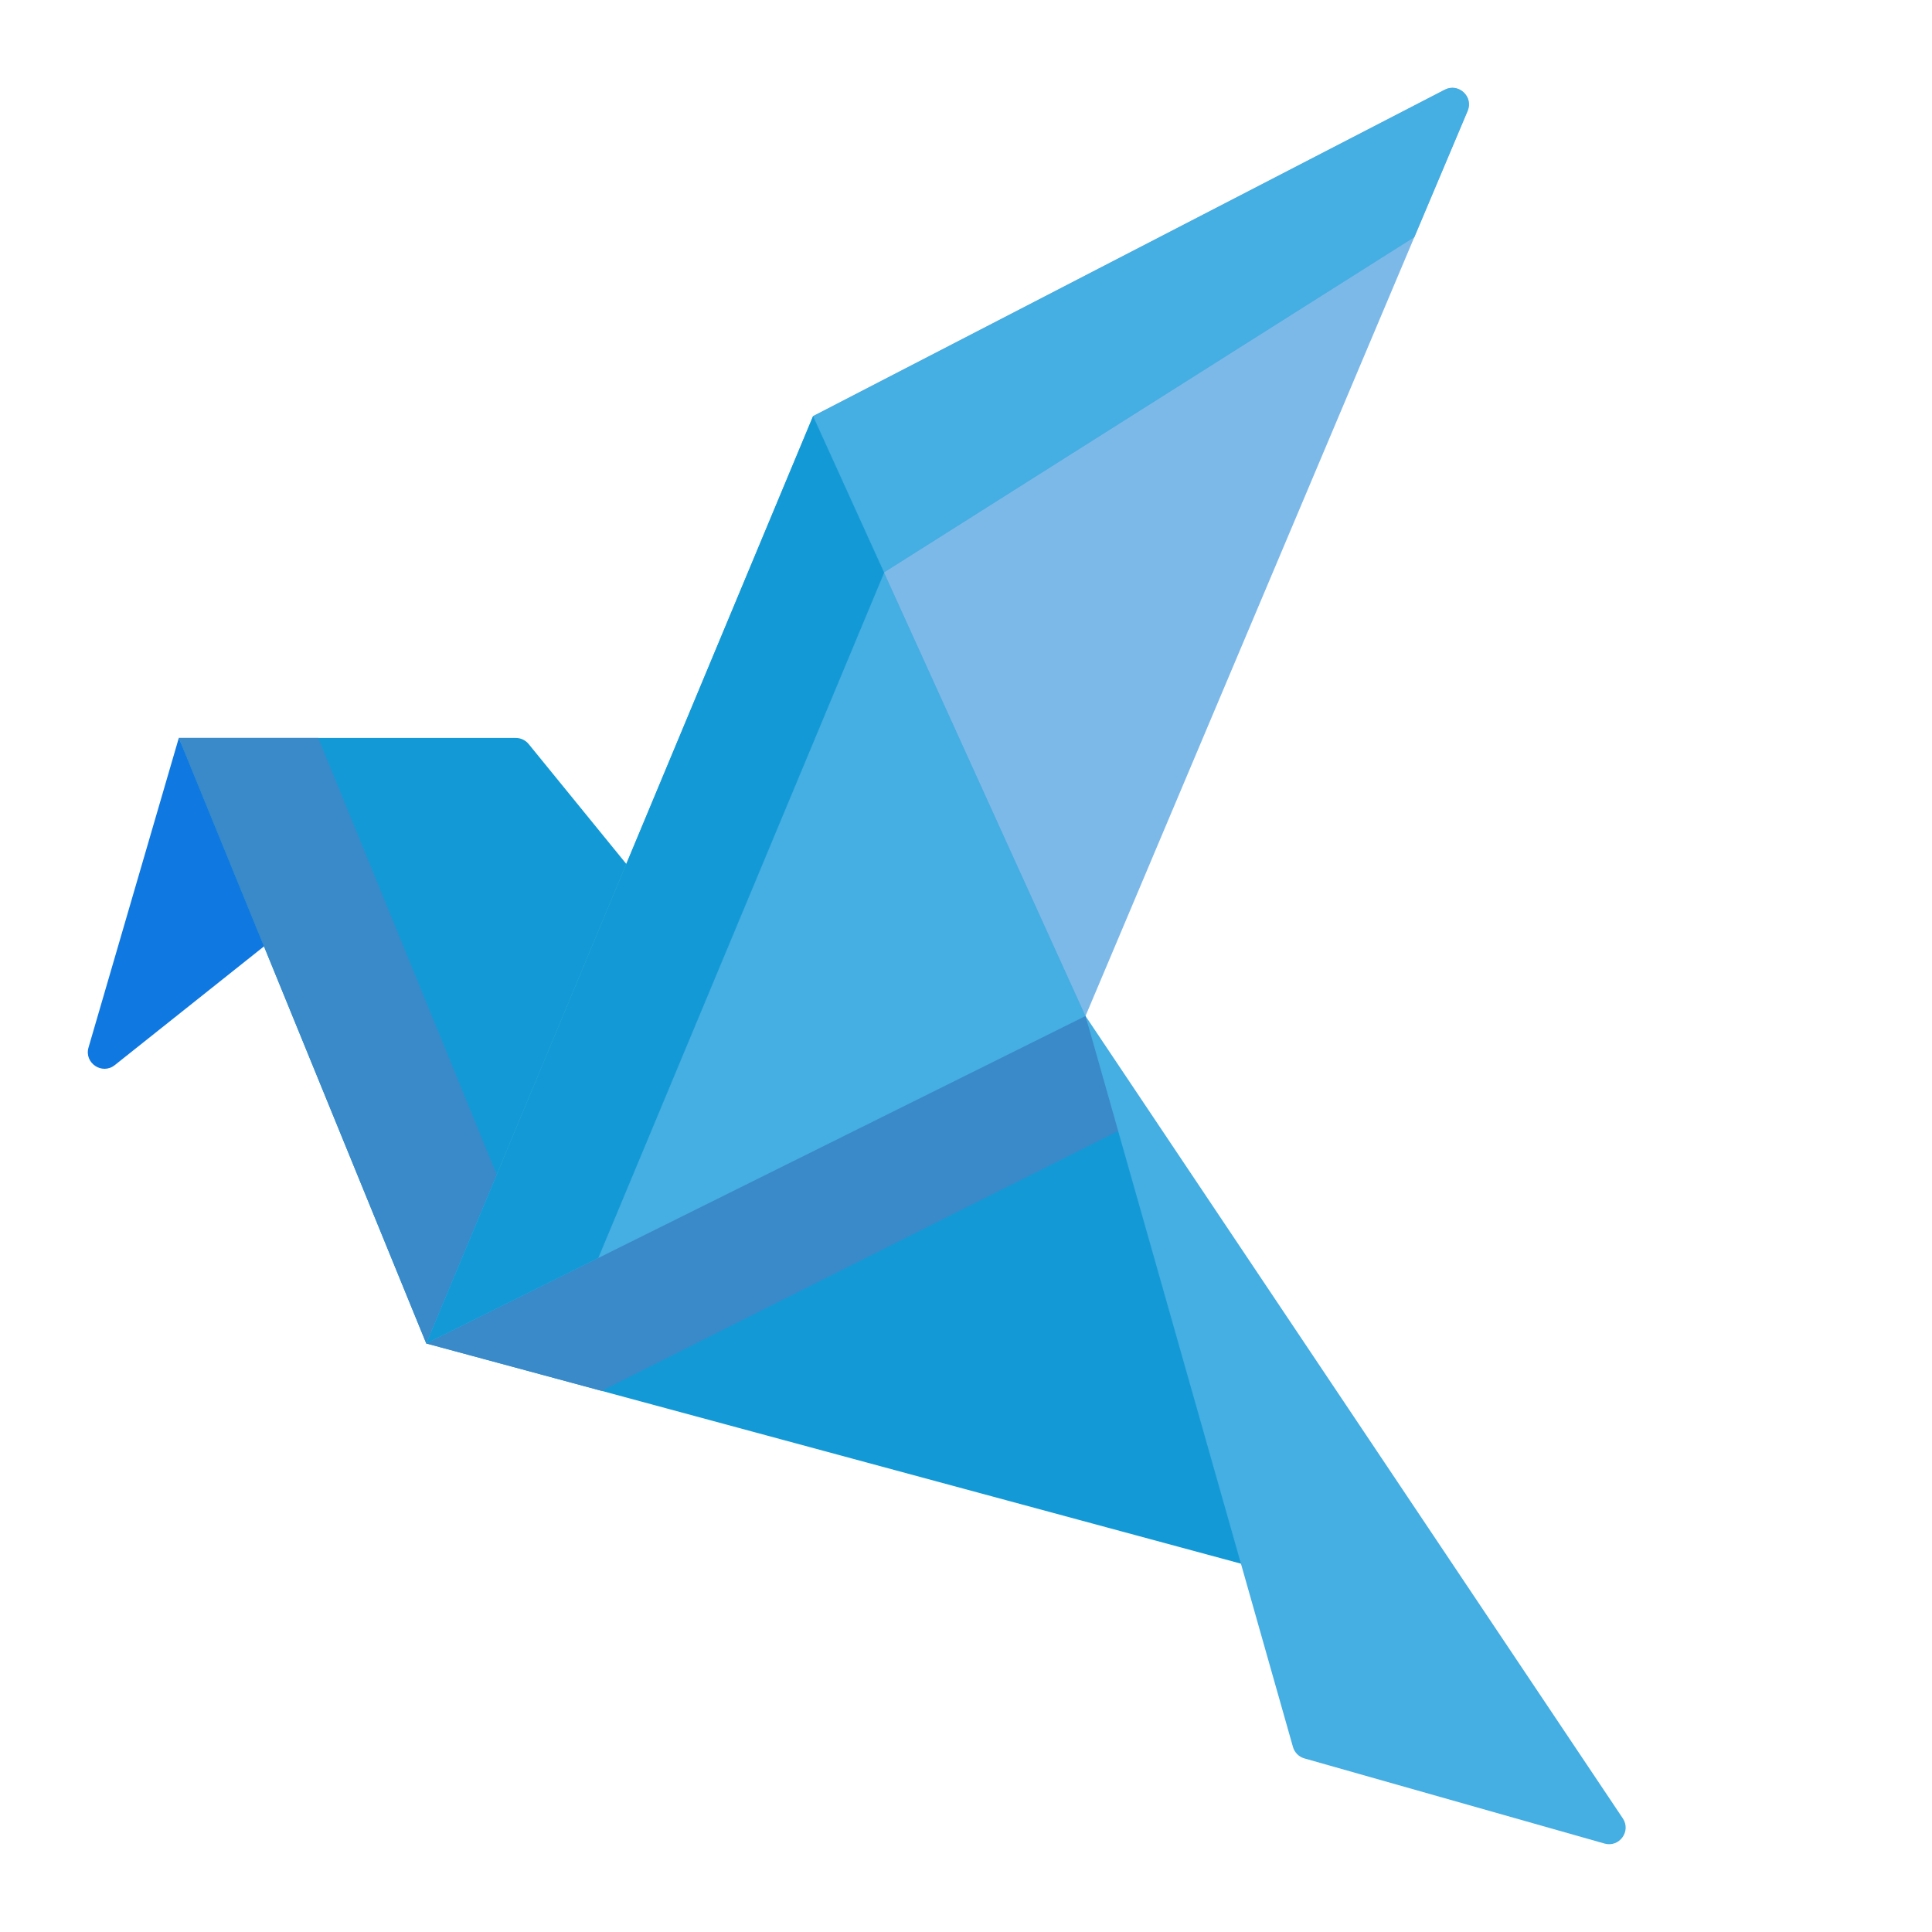
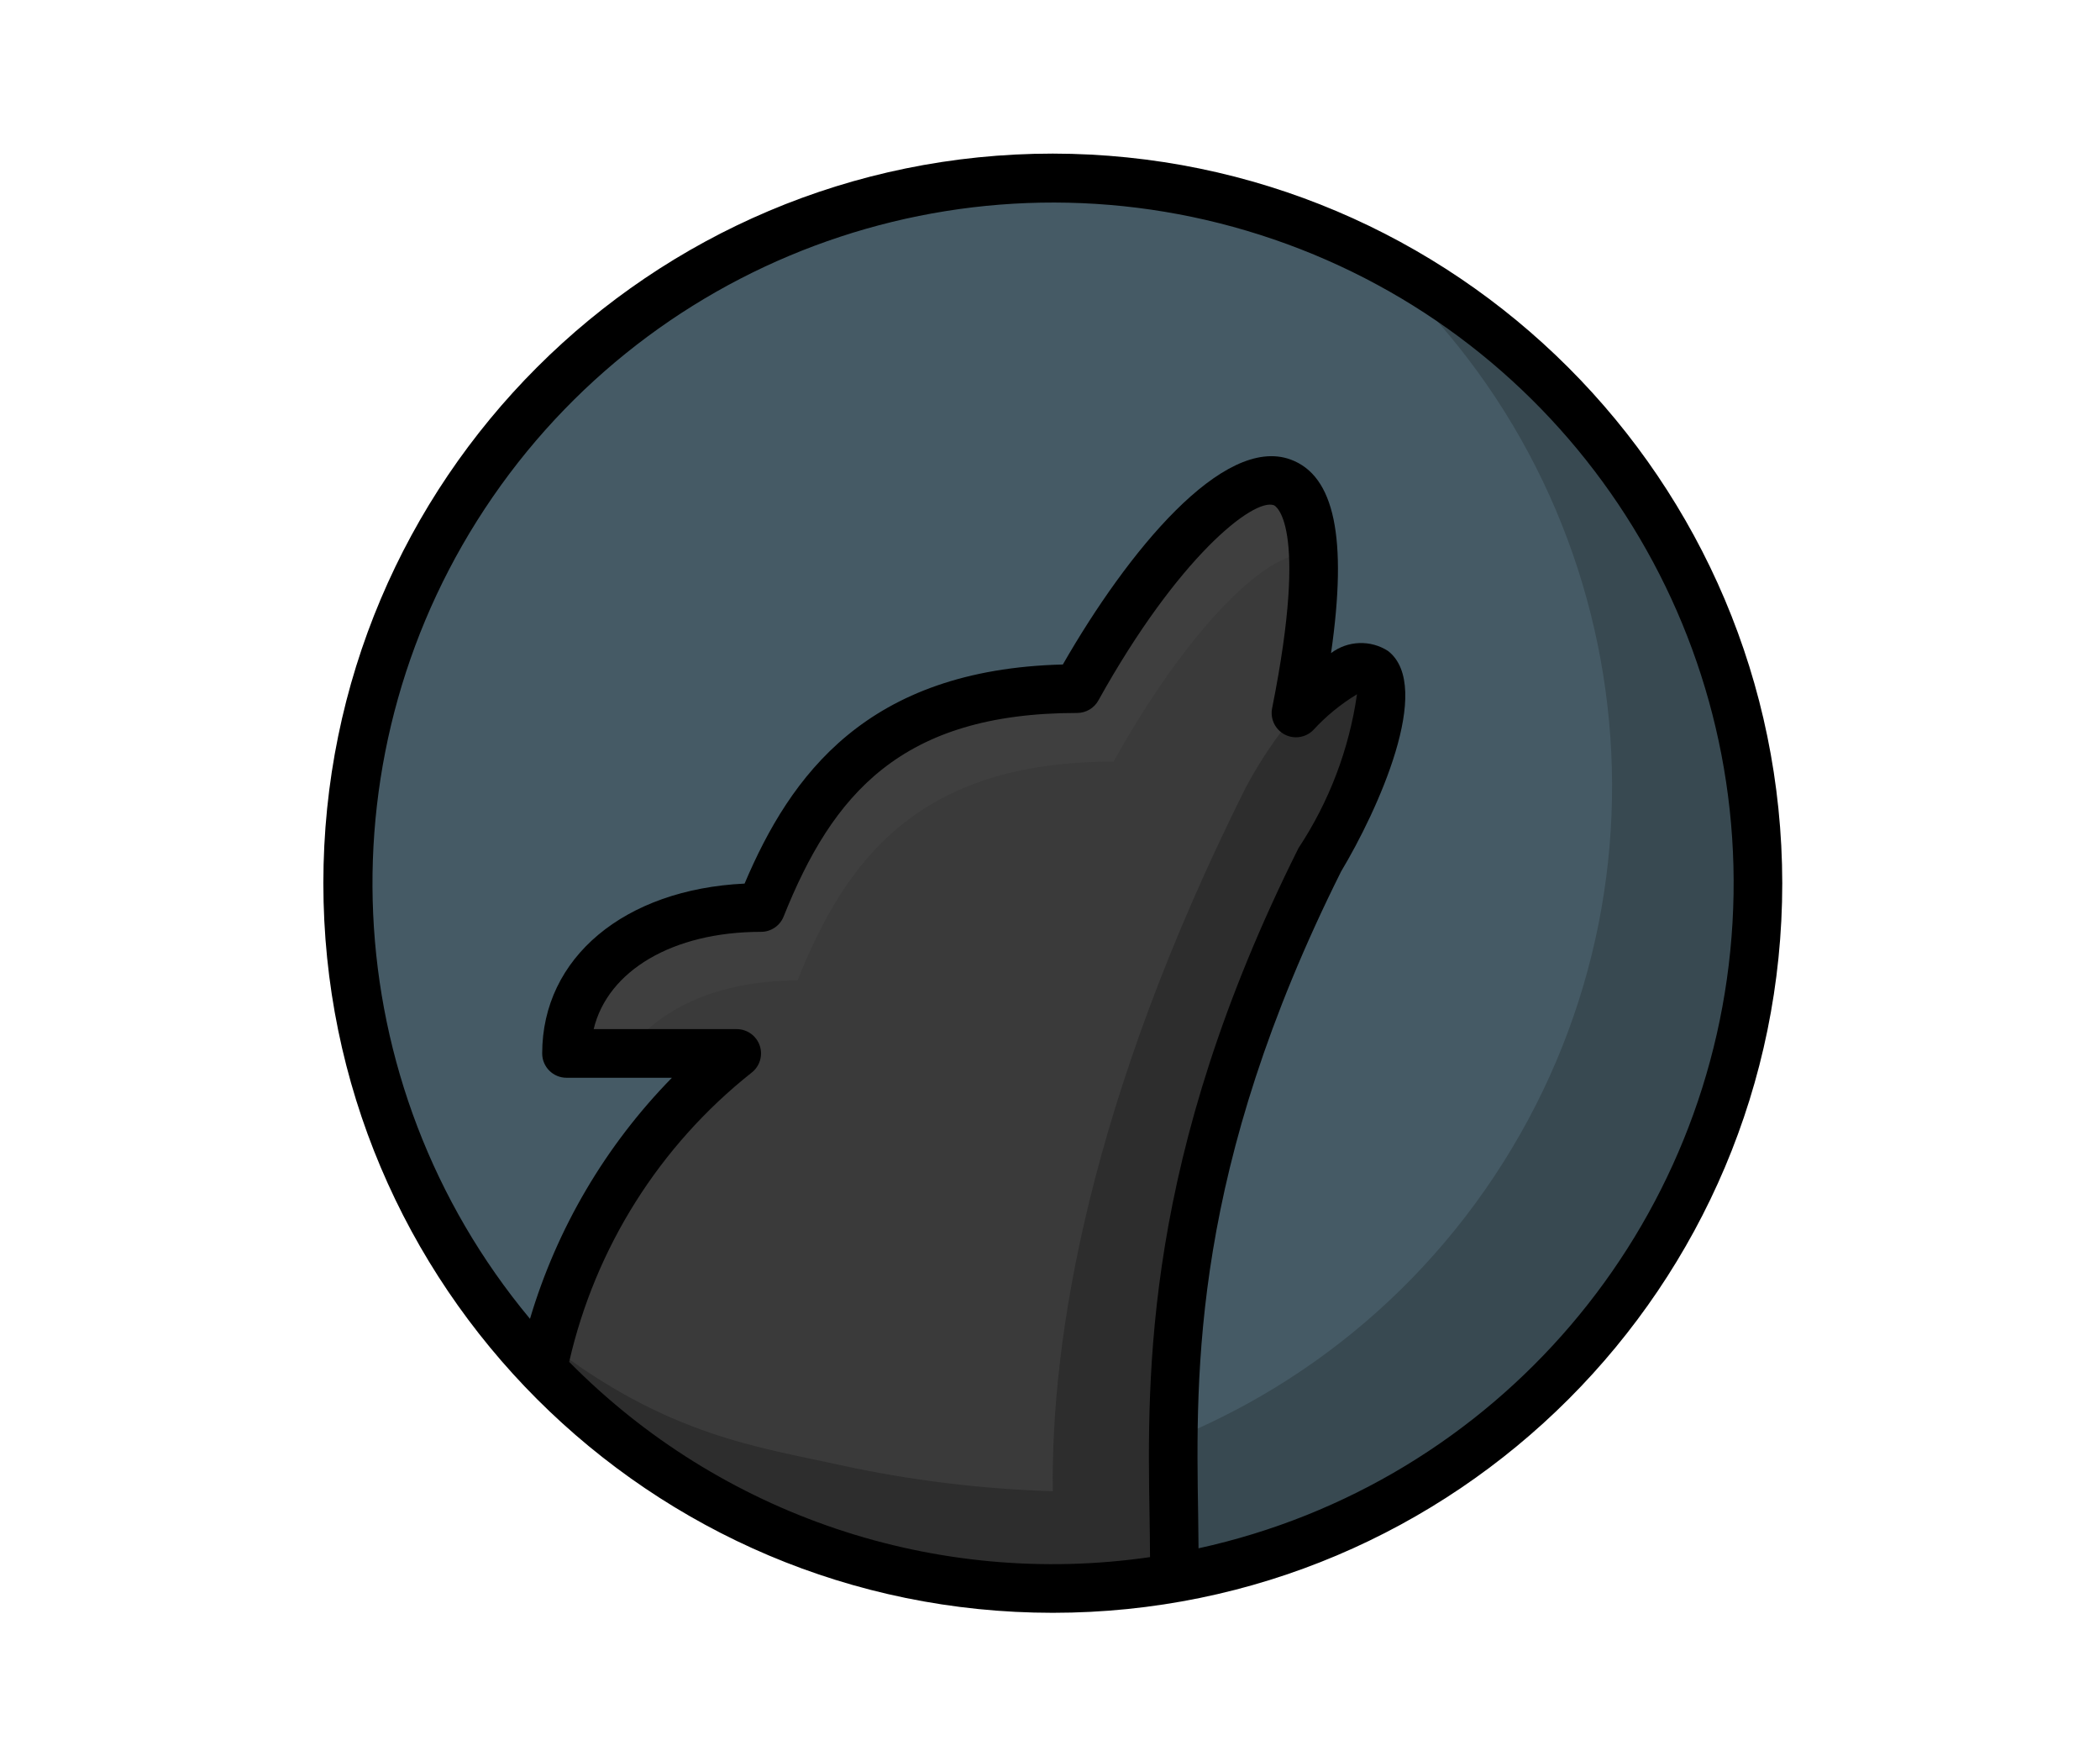
- <svg xmlns="http://www.w3.org/2000/svg" version="1.1" width="1000" height="1000" viewBox="0 0 1000 1000" xml:space="preserve">
+ <svg xmlns="http://www.w3.org/2000/svg" version="1.1" width="940" height="788" viewBox="0 0 940 788" xml:space="preserve">
  <defs>
</defs>
  <rect x="0" y="0" width="100%" height="100%" fill="rgba(255,255,255,0)" />
-   <g transform="matrix(1.7756 0 0 1.7756 500.0081 500.0081)" id="69760">
+   <g transform="matrix(10.8839 0 0 10.8839 471.2574 395.2574)" id="993304">
    <g style="" vector-effect="non-scaling-stroke">
-       <g transform="matrix(1 0 0 1 -229.4597 -18.2621)" id="Capa_1">
-         <path style="stroke: none; stroke-width: 1; stroke-dasharray: none; stroke-linecap: butt; stroke-dashoffset: 0; stroke-linejoin: miter; stroke-miterlimit: 4; is-custom-font: none; font-file-url: none; fill: rgb(15,120,225); fill-rule: nonzero; opacity: 1;" transform=" translate(-26.5403, -237.7379)" d="m 26.525 189.515 l -26.318 90.233 c -1.323 4.536 3.975 8.083 7.665 5.131 l 45.209 -35.978 z" stroke-linecap="round" />
+       <g transform="matrix(1 0 0 1 -18.8257 34.5707)" style="" id="text">
+         <text xml:space="preserve" font-family="MyriadPro-Regular, Myriad Pro" font-size="9" font-style="normal" font-weight="normal" style="stroke: none; stroke-width: 1; stroke-dasharray: none; stroke-linecap: butt; stroke-dashoffset: 0; stroke-linejoin: miter; stroke-miterlimit: 4; is-custom-font: none; font-file-url: none; fill: rgb(0,0,0); fill-rule: nonzero; opacity: 1; white-space: pre;" />
      </g>
-       <g transform="matrix(1 0 0 1 51.0179 -120.7127)" id="Capa_1">
-         <path style="stroke: none; stroke-width: 1; stroke-dasharray: none; stroke-linecap: butt; stroke-dashoffset: 0; stroke-linejoin: miter; stroke-miterlimit: 4; is-custom-font: none; font-file-url: none; fill: rgb(125,185,232); fill-rule: nonzero; opacity: 1;" transform=" translate(-307.0179, -135.2873)" d="m 395.545 0.558 l -184.128 95.145 v 10.259 l 74.229 161.739 l 5.192 2.874 l 111.383 -263.839 c 1.76 -4.168 -2.656 -8.255 -6.676 -6.178 z" stroke-linecap="round" />
+       <g transform="matrix(1 0 0 1 0 0)" id="colour">
+         <circle style="stroke: none; stroke-width: 1; stroke-dasharray: none; stroke-linecap: butt; stroke-dashoffset: 0; stroke-linejoin: miter; stroke-miterlimit: 4; is-custom-font: none; font-file-url: none; fill: rgb(69,90,101); fill-rule: nonzero; opacity: 1;" cx="0" cy="0" r="29" />
      </g>
-       <g transform="matrix(1 0 0 1 51.0178 -184.2587)" id="Capa_1">
-         <path style="stroke: none; stroke-width: 1; stroke-dasharray: none; stroke-linecap: butt; stroke-dashoffset: 0; stroke-linejoin: miter; stroke-miterlimit: 4; is-custom-font: none; font-file-url: none; fill: rgb(69,174,226); fill-rule: nonzero; opacity: 1;" transform=" translate(-307.0178, -71.7413)" d="m 386.677 43.557 l 15.544 -36.82 c 1.76 -4.168 -2.657 -8.255 -6.676 -6.178 l -184.128 95.144 v 10.259 l 17.22 37.52 z" stroke-linecap="round" />
+       <g transform="matrix(1 0 0 1 5.0324 1.52)" id="colour">
+         <path style="stroke: none; stroke-width: 1; stroke-dasharray: none; stroke-linecap: butt; stroke-dashoffset: 0; stroke-linejoin: miter; stroke-miterlimit: 4; is-custom-font: none; font-file-url: none; fill: rgb(56,73,81); fill-rule: nonzero; opacity: 1;" transform=" translate(-35.0324, -31.5201)" d="M 42.935 4.045 A 28.995 28.995 0 0 1 11.065 51.955 A 28.996 28.996 0 1 0 42.935 4.045 Z" stroke-linecap="round" />
      </g>
-       <g transform="matrix(1 0 0 1 -35.315 93.805)" id="Capa_1">
-         <path style="stroke: none; stroke-width: 1; stroke-dasharray: none; stroke-linecap: butt; stroke-dashoffset: 0; stroke-linejoin: miter; stroke-miterlimit: 4; is-custom-font: none; font-file-url: none; fill: rgb(19,154,214); fill-rule: nonzero; opacity: 1;" transform=" translate(-220.685, -349.805)" d="m 290.838 270.576 l -9.313 -2.96 l -175.303 88.167 l -7.562 10.244 l 244.05 65.967 z" stroke-linecap="round" />
+       <g transform="matrix(1 0 0 1 -3.75 6.2195)" id="colour">
+         <path style="stroke: none; stroke-width: 1; stroke-dasharray: none; stroke-linecap: butt; stroke-dashoffset: 0; stroke-linejoin: miter; stroke-miterlimit: 4; is-custom-font: none; font-file-url: none; fill: rgb(58,58,58); fill-rule: nonzero; opacity: 1;" transform=" translate(-26.25, -36.2195)" d="M 41 29 c -6.48 12.95 -6.1 23.34 -6.02 29.57 A 29.009 29.009 0 0 1 9 50 a 22.23 22.23 0 0 1 8 -13 H 10 c 0 -3.32 3.03 -6 8 -6 c 2 -5 5 -9 13 -9 c 5 -9 12 -14 9 1 C 45 18 44 24 41 29 Z" stroke-linecap="round" />
      </g>
-       <g transform="matrix(1 0 0 1 -55.9515 67.7285)" id="Capa_1">
-         <path style="stroke: none; stroke-width: 1; stroke-dasharray: none; stroke-linecap: butt; stroke-dashoffset: 0; stroke-linejoin: miter; stroke-miterlimit: 4; is-custom-font: none; font-file-url: none; fill: rgb(58,137,201); fill-rule: nonzero; opacity: 1;" transform=" translate(-200.0485, -323.7285)" d="m 301.437 303.559 l -10.599 -32.983 l -9.313 -2.96 l -175.303 88.167 l -7.562 10.244 l 51.105 13.814 z" stroke-linecap="round" />
+       <g transform="matrix(1 0 0 1 -4.6481 -4.7784)" id="colour">
+         <path style="stroke: none; stroke-width: 1; stroke-dasharray: none; stroke-linecap: butt; stroke-dashoffset: 0; stroke-linejoin: miter; stroke-miterlimit: 4; is-custom-font: none; font-file-url: none; fill: rgb(63,63,63); fill-rule: nonzero; opacity: 1;" transform=" translate(-25.3519, -25.2217)" d="M 19.5 34 c 2 -5 5 -9 13 -9 c 2.814 -5.066 6.262 -8.864 8.204 -8.542 C 40.379 10.077 35.039 14.731 31 22 c -8 0 -11 4 -13 9 c -4.97 0 -8 2.68 -8 6 h 2.456 C 13.716 35.207 16.169 34 19.5 34 Z" stroke-linecap="round" />
      </g>
-       <g transform="matrix(1 0 0 1 -162.3695 21.771)" id="Capa_1">
-         <path style="stroke: none; stroke-width: 1; stroke-dasharray: none; stroke-linecap: butt; stroke-dashoffset: 0; stroke-linejoin: miter; stroke-miterlimit: 4; is-custom-font: none; font-file-url: none; fill: rgb(19,154,214); fill-rule: nonzero; opacity: 1;" transform=" translate(-93.6305, -277.771)" d="m 128.529 191.316 c -0.918 -1.139 -2.303 -1.801 -3.766 -1.801 h -98.238 l 72.135 176.512 l 62.076 -135.162 z" stroke-linecap="round" />
+       <g transform="matrix(1 0 0 1 -3.75 10.0598)" id="colour">
+         <path style="stroke: none; stroke-width: 1; stroke-dasharray: none; stroke-linecap: butt; stroke-dashoffset: 0; stroke-linejoin: miter; stroke-miterlimit: 4; is-custom-font: none; font-file-url: none; fill: rgb(45,45,45); fill-rule: nonzero; opacity: 1;" transform=" translate(-26.25, -40.0598)" d="M 40 23 a 18.071 18.071 0 0 0 -2.063 3.062 C 31.458 39.013 29.92 48.77 30 55 a 47.804 47.804 0 0 1 -8.688 -1.062 c -3.375 -0.75 -7.148 -1.201 -12.049 -4.995 C 9.174 49.295 9.071 49.647 9 50 a 29.009 29.009 0 0 0 25.98 8.57 C 34.9 52.34 34.52 41.95 41 29 C 44 24 45 18 40 23 Z" stroke-linecap="round" />
      </g>
-       <g transform="matrix(1 0 0 1 -182.6545 21.771)" id="Capa_1">
-         <path style="stroke: none; stroke-width: 1; stroke-dasharray: none; stroke-linecap: butt; stroke-dashoffset: 0; stroke-linejoin: miter; stroke-miterlimit: 4; is-custom-font: none; font-file-url: none; fill: rgb(58,137,201); fill-rule: nonzero; opacity: 1;" transform=" translate(-73.3455, -277.771)" d="m 67.168 189.515 h -40.643 l 72.135 176.512 l 21.506 -46.827 z" stroke-linecap="round" />
-       </g>
-       <g transform="matrix(1 0 0 1 113.5661 135.2879)" id="Capa_1">
-         <path style="stroke: none; stroke-width: 1; stroke-dasharray: none; stroke-linecap: butt; stroke-dashoffset: 0; stroke-linejoin: miter; stroke-miterlimit: 4; is-custom-font: none; font-file-url: none; fill: rgb(69,174,226); fill-rule: nonzero; opacity: 1;" transform=" translate(-369.5661, -391.2879)" d="m 447.458 504.461 l -156.62 -233.885 l 60.469 213.08 c 0.458 1.614 1.719 2.875 3.333 3.332 l 87.479 24.817 c 4.33 1.228 7.843 -3.604 5.339 -7.344 z" stroke-linecap="round" />
-       </g>
-       <g transform="matrix(1 0 0 1 -61.251 -25.135)" id="Capa_1">
-         <path style="stroke: none; stroke-width: 1; stroke-dasharray: none; stroke-linecap: butt; stroke-dashoffset: 0; stroke-linejoin: miter; stroke-miterlimit: 4; is-custom-font: none; font-file-url: none; fill: rgb(69,174,226); fill-rule: nonzero; opacity: 1;" transform=" translate(-194.749, -230.865)" d="m 211.417 95.703 l -112.757 270.324 l 192.178 -95.451 z" stroke-linecap="round" />
-       </g>
-       <g transform="matrix(1 0 0 1 -90.6 -25.135)" id="Capa_1">
-         <path style="stroke: none; stroke-width: 1; stroke-dasharray: none; stroke-linecap: butt; stroke-dashoffset: 0; stroke-linejoin: miter; stroke-miterlimit: 4; is-custom-font: none; font-file-url: none; fill: rgb(19,154,214); fill-rule: nonzero; opacity: 1;" transform=" translate(-165.4, -230.865)" d="m 232.14 141.332 l -20.723 -45.629 l -112.757 270.324 l 50.145 -24.906 z" stroke-linecap="round" />
+       <g transform="matrix(1 0 0 1 0 0.0004)" id="Layer_1">
+         <path style="stroke: none; stroke-width: 1; stroke-dasharray: none; stroke-linecap: butt; stroke-dashoffset: 0; stroke-linejoin: miter; stroke-miterlimit: 4; is-custom-font: none; font-file-url: none; fill: rgb(0,0,0); fill-rule: nonzero; opacity: 1;" transform=" translate(-30, -30.0004)" d="M 30 0 a 30 30 0 1 0 30 30 A 30.034 30.034 0 0 0 30 0 Z M 10.109 49.684 a 21.209 21.209 0 0 1 7.491 -11.884 A 1 1 0 0 0 17 36 H 11.117 c 0.577 -2.399 3.246 -4 6.883 -4 a 1.001 1.001 0 0 0 0.929 -0.628 C 20.938 26.347 23.761 23 31 23 a 0.999 0.999 0 0 0 0.874 -0.514 c 3.281 -5.906 6.385 -8.331 7.218 -8.028 c 0.015 0.005 1.47 0.636 -0.072 8.346 a 1 1 0 0 0 1.688 0.903 a 8.219 8.219 0 0 1 1.802 -1.476 a 15.425 15.425 0 0 1 -2.403 6.321 c -6.373 12.747 -6.226 21.606 -6.128 27.469 c 0.01 0.593 0.017 1.146 0.019 1.689 a 27.909 27.909 0 0 1 -23.888 -8.027 Z m 25.884 7.664 c -0.004 -0.445 -0.007 -0.883 -0.015 -1.359 c -0.101 -6.006 -0.237 -14.232 5.88 -26.474 c 1.494 -2.49 3.82 -7.587 1.932 -9.062 a 2.048 2.048 0 0 0 -2.347 0.086 c 0.682 -4.747 0.14 -7.297 -1.661 -7.959 c -2.774 -1.02 -6.71 3.792 -9.369 8.427 c -8.062 0.202 -11.201 4.558 -13.089 9.009 C 12.389 30.251 9 33.057 9 37 a 1 1 0 0 0 1 1 h 4.335 A 23.897 23.897 0 0 0 8.498 47.912 a 27.99 27.99 0 1 1 27.495 9.436 Z" stroke-linecap="round" />
      </g>
    </g>
  </g>
</svg>
